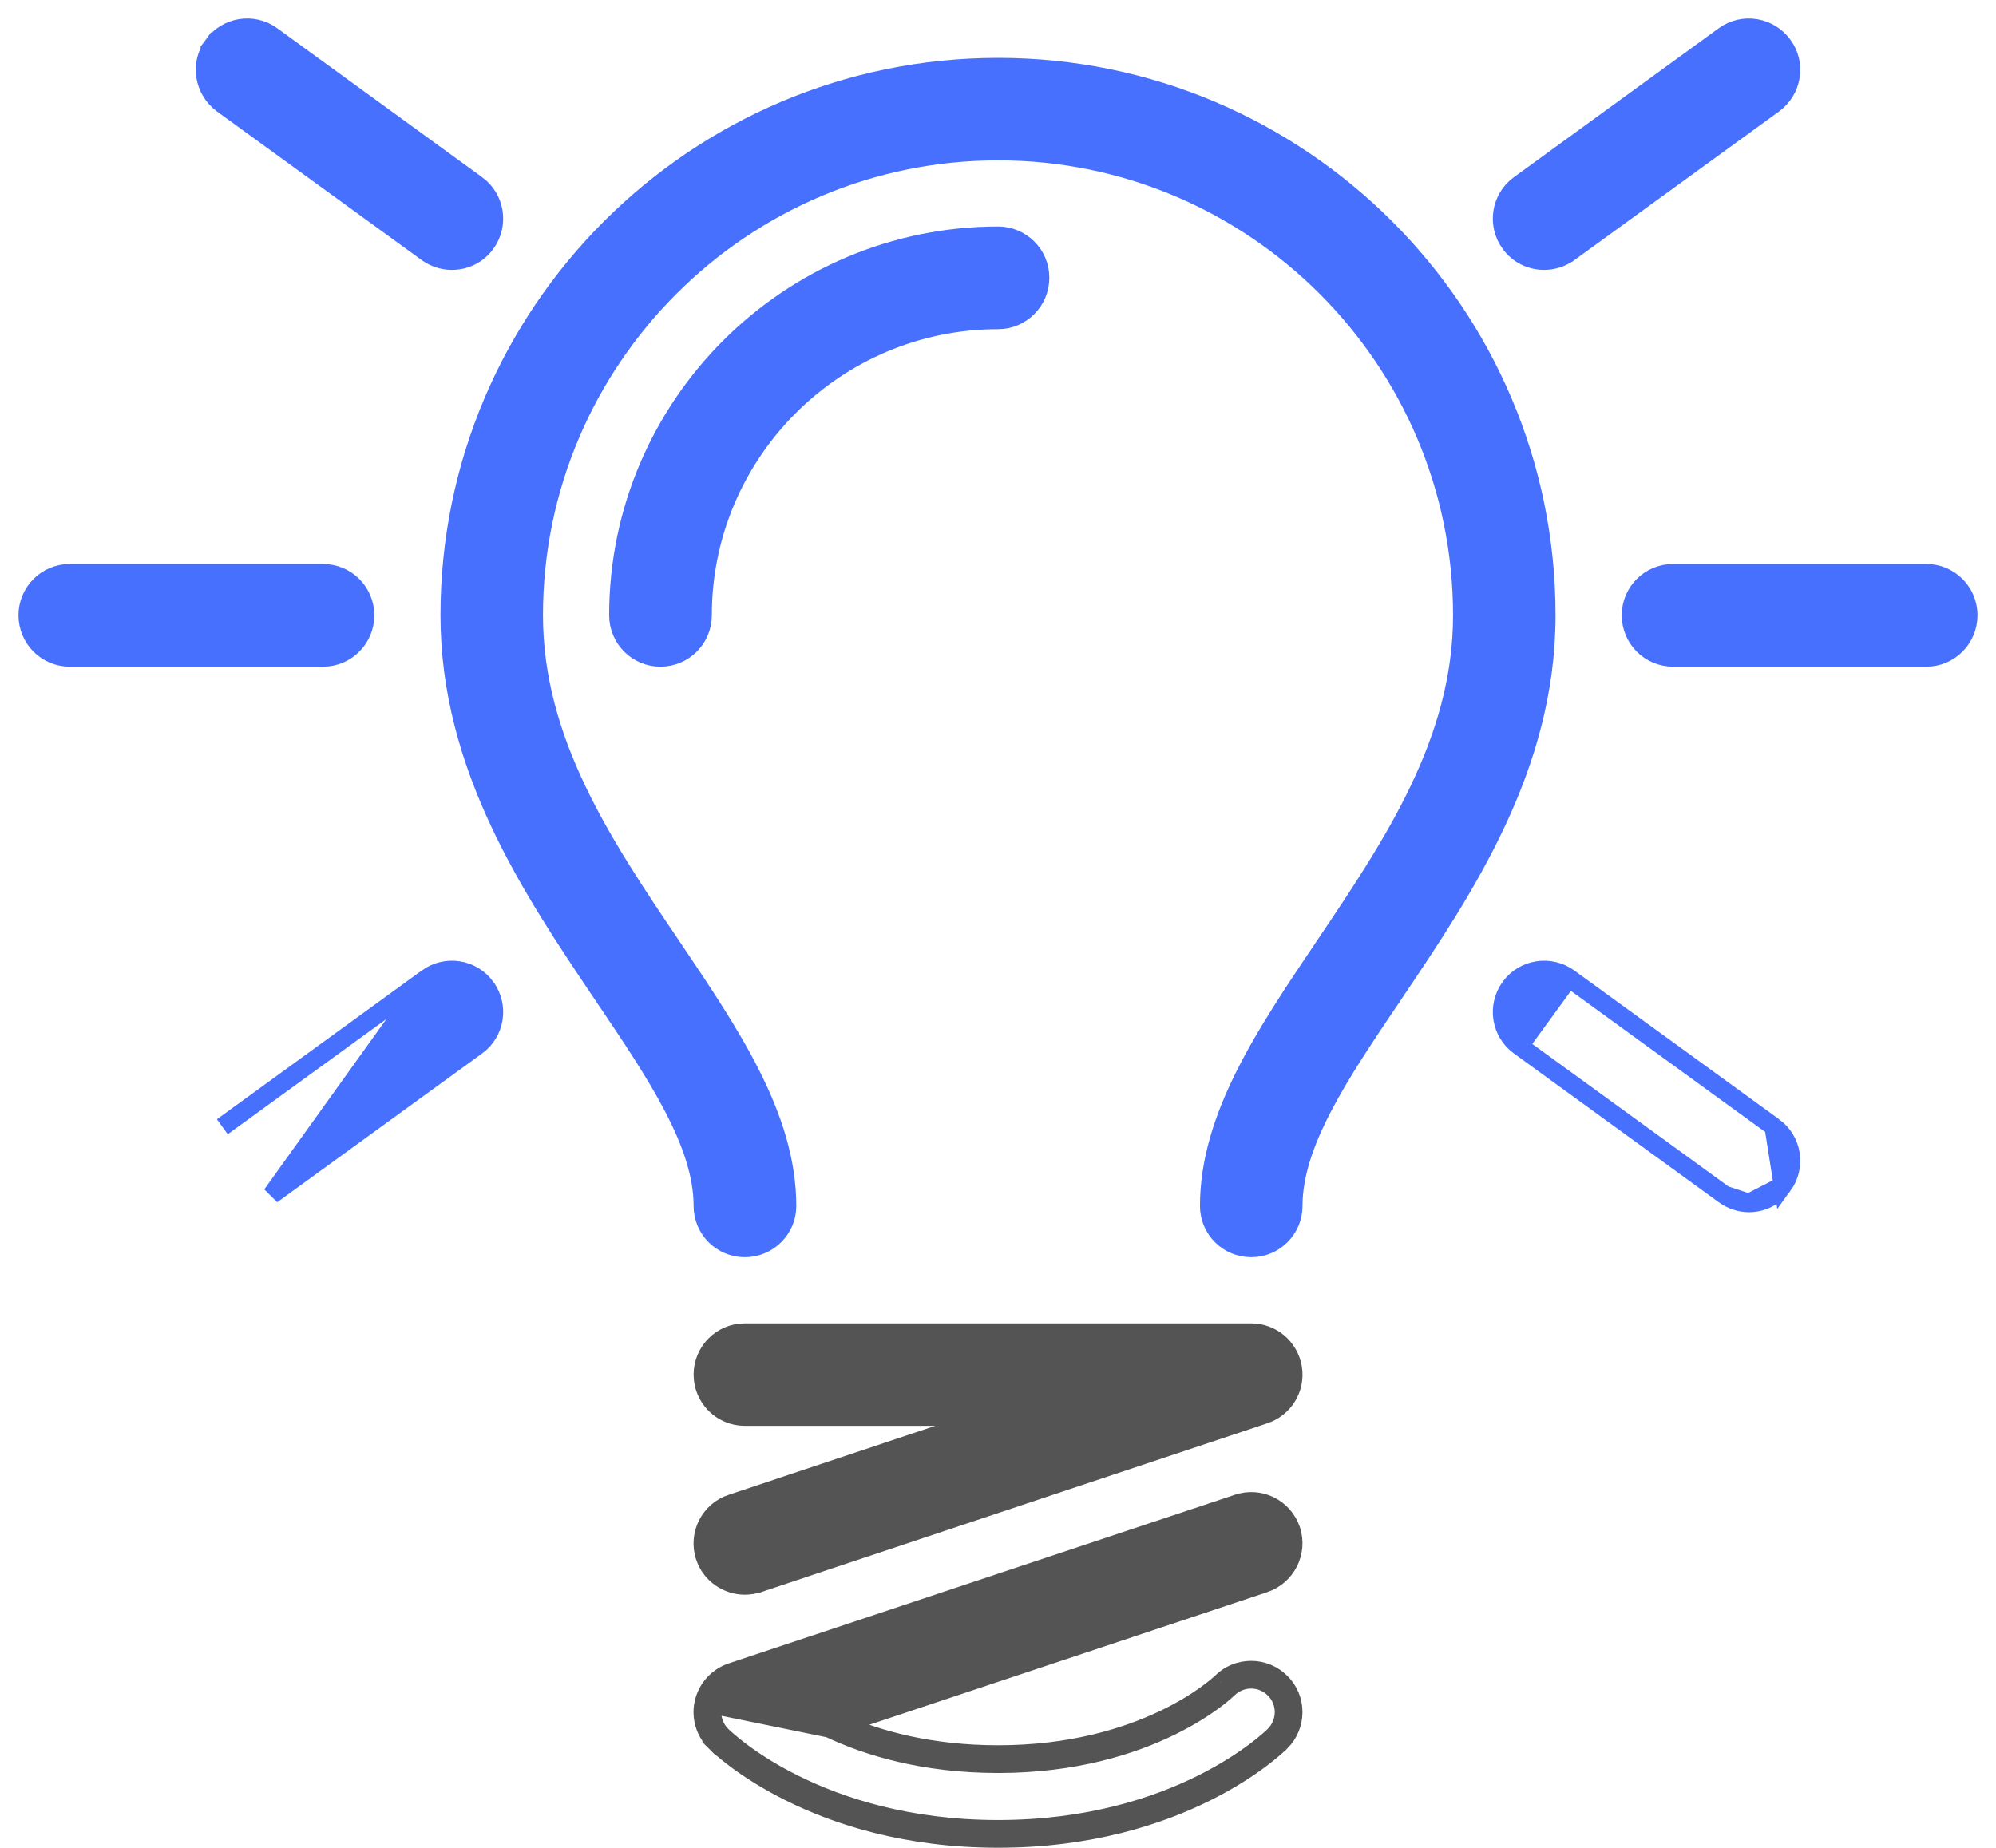
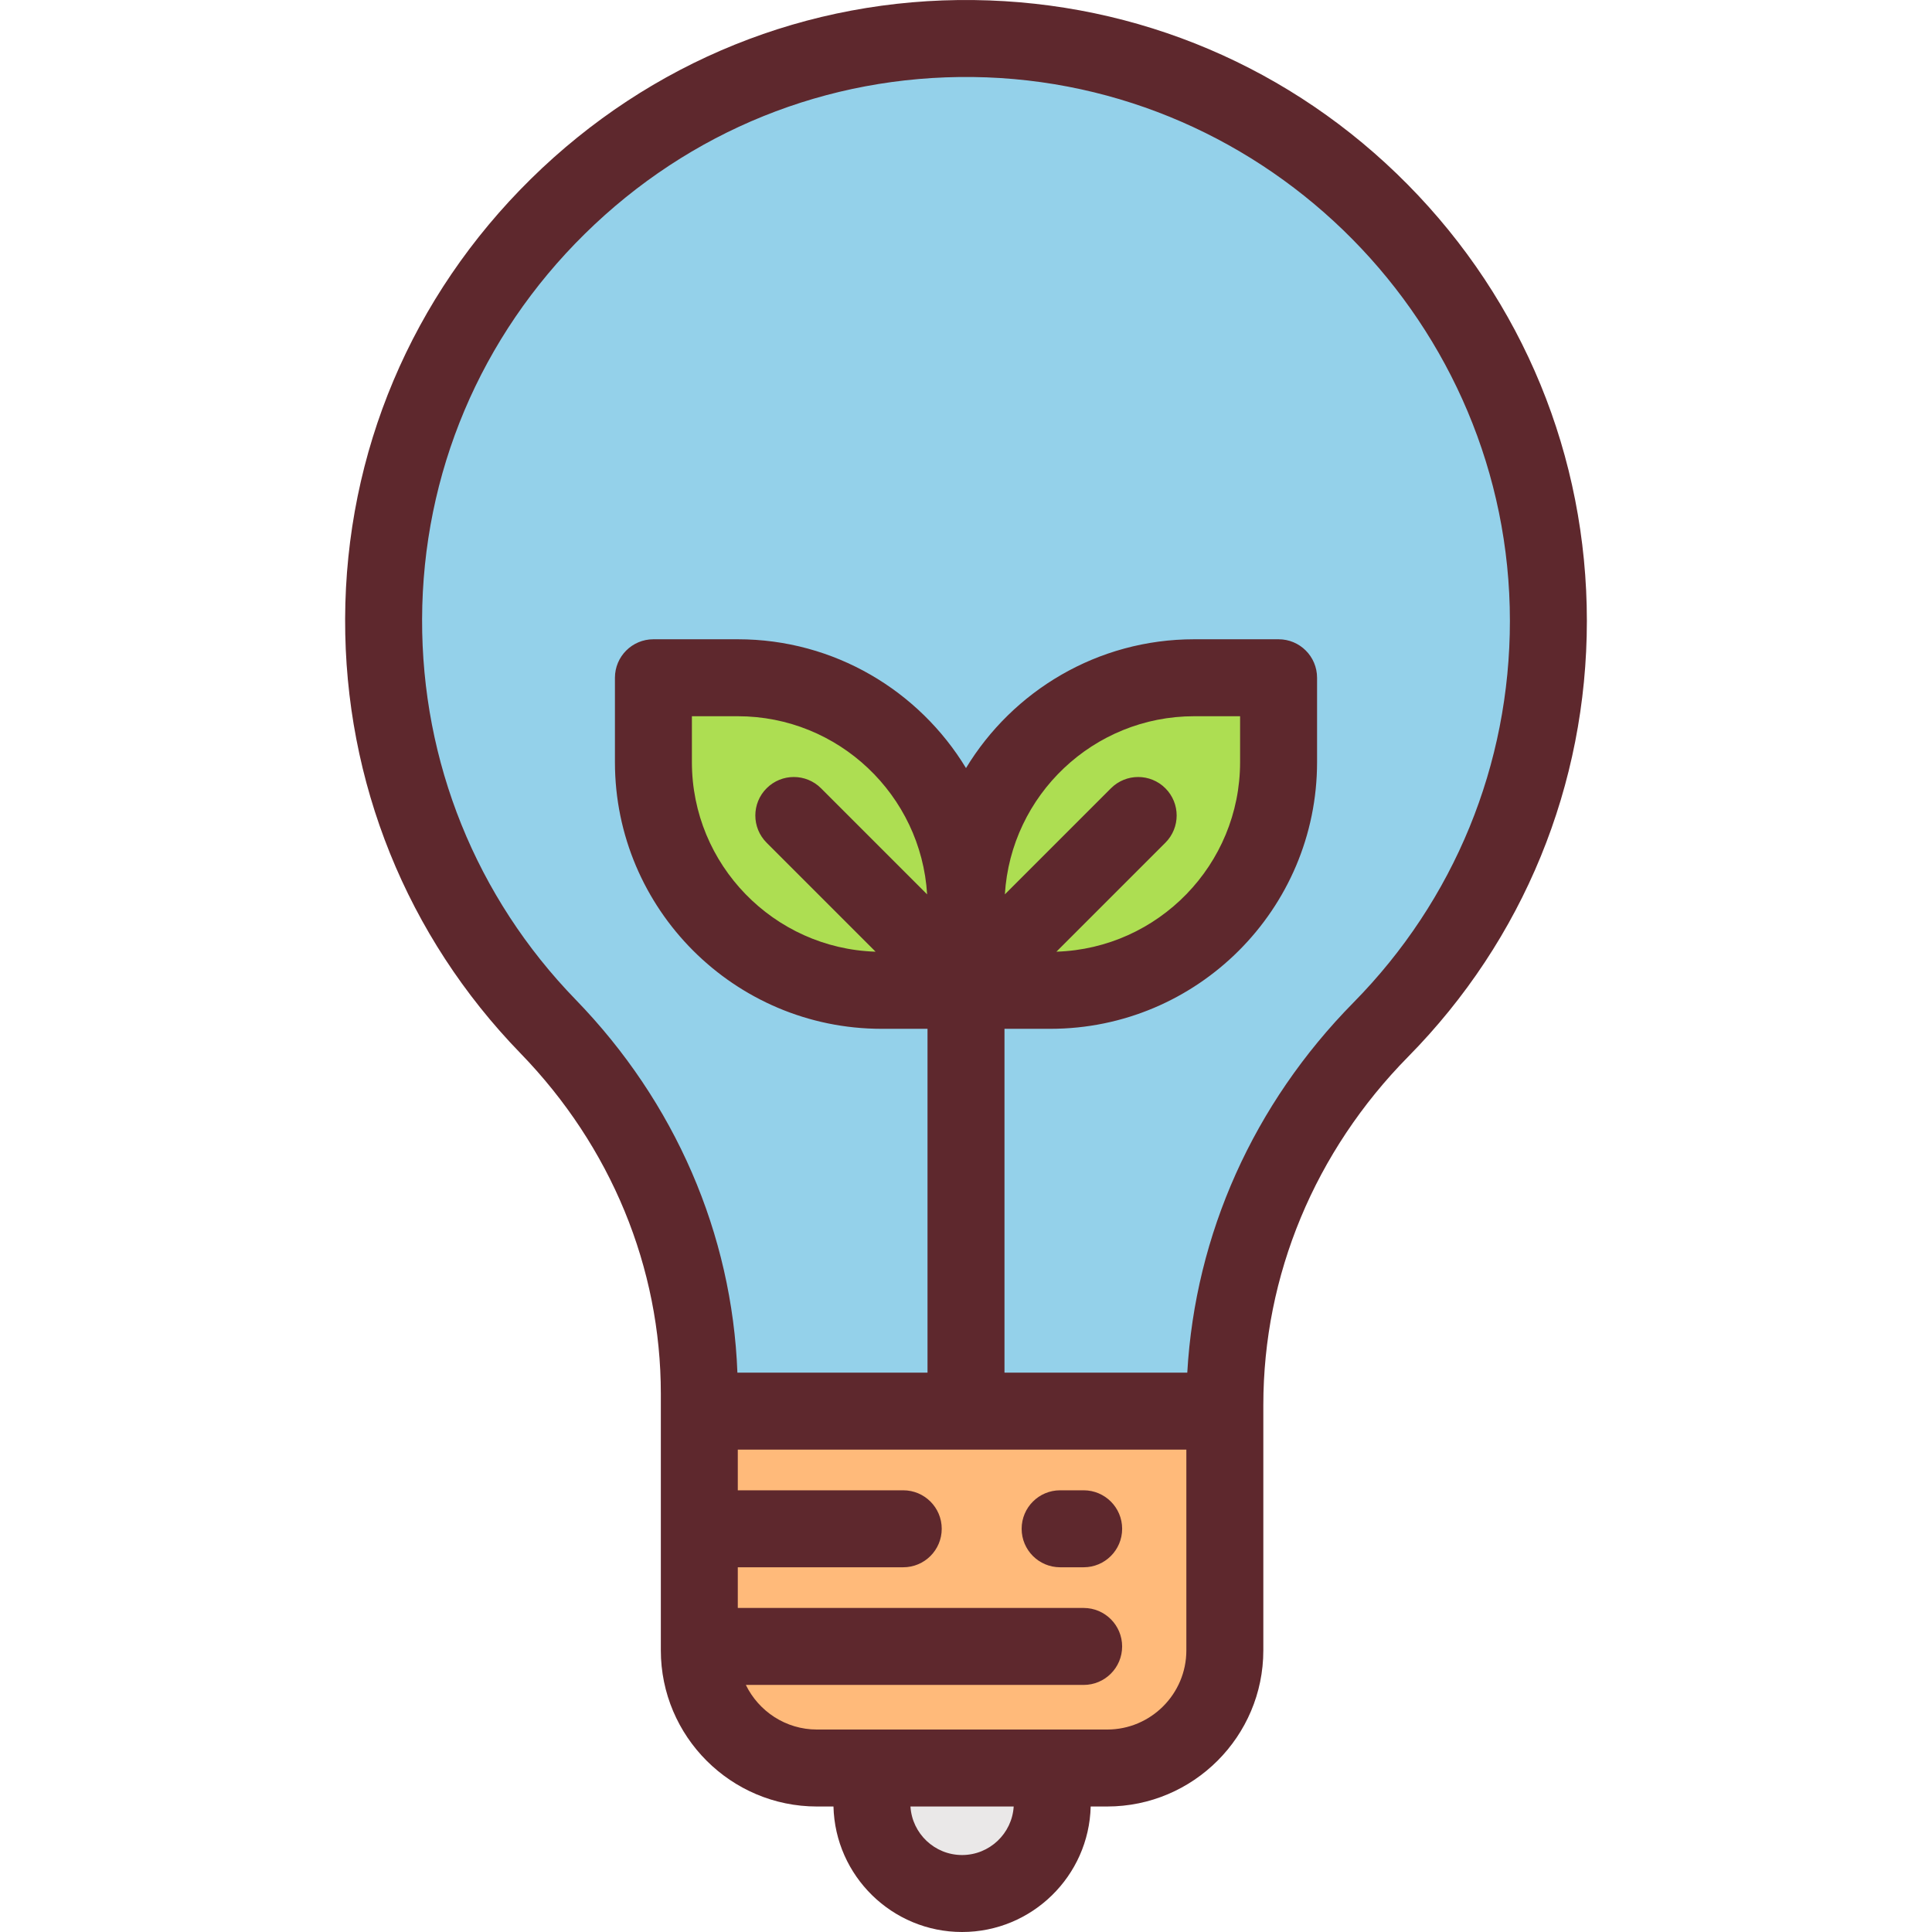
- <svg xmlns="http://www.w3.org/2000/svg" width="54" height="50" viewBox="0 0 54 50" fill="none">
-   <path d="M19.07 42.118L19.07 42.119C19.23 42.6 19.678 42.9 20.151 42.9C20.272 42.9 20.393 42.878 20.504 42.846L20.505 42.846L20.512 42.843L34.206 38.275C34.207 38.275 34.207 38.275 34.207 38.275C34.736 38.1 35.065 37.565 34.973 37.012C34.882 36.463 34.409 36.058 33.85 36.058L20.15 36.058L20.15 36.058C19.522 36.058 19.015 36.566 19.015 37.195C19.015 37.822 19.522 38.331 20.151 38.331H26.841L19.796 40.683C19.796 40.683 19.796 40.683 19.795 40.683C19.195 40.879 18.875 41.527 19.07 42.118Z" fill="#545454" stroke="#545454" stroke-width="0.5" />
-   <path d="M19.524 46.956L19.348 47.133C19.479 47.264 22.034 49.747 27.003 49.747C31.965 49.747 34.521 47.264 34.652 47.133L34.653 47.133C35.097 46.689 35.1 45.964 34.652 45.523C34.206 45.079 33.488 45.079 33.042 45.524L33.042 45.524L33.036 45.53C33.037 45.529 33.036 45.53 33.034 45.532C32.95 45.61 30.957 47.474 27.003 47.474C25.179 47.474 23.774 47.083 22.783 46.651L34.206 42.843L34.207 42.843C34.805 42.641 35.125 41.995 34.931 41.403L34.931 41.403L34.93 41.4C34.727 40.804 34.087 40.48 33.487 40.684C33.487 40.684 33.486 40.684 33.486 40.684L19.794 45.246C19.794 45.246 19.794 45.246 19.794 45.246C19.417 45.371 19.133 45.684 19.043 46.067C18.951 46.453 19.07 46.856 19.348 47.133L19.524 46.956ZM19.524 46.956C19.307 46.739 19.215 46.424 19.286 46.124L22.434 46.767C23.464 47.255 24.985 47.724 27.003 47.724C31.149 47.724 33.204 45.717 33.219 45.701C33.567 45.353 34.128 45.353 34.476 45.701C34.824 46.043 34.824 46.609 34.476 46.956C34.372 47.06 31.875 49.497 27.003 49.497C22.123 49.497 19.628 47.06 19.524 46.956Z" fill="#545454" stroke="#545454" stroke-width="0.5" />
-   <path d="M16.299 26.904L16.299 26.904L16.299 26.904C17.041 28.003 17.722 29.011 18.218 29.966C18.715 30.921 19.015 31.798 19.015 32.632C19.015 33.259 19.522 33.768 20.151 33.768C20.776 33.768 21.293 33.261 21.293 32.632C21.293 31.414 20.903 30.242 20.324 29.09C19.753 27.952 18.988 26.817 18.214 25.668L18.187 25.628L18.187 25.628C16.314 22.854 14.44 20.061 14.44 16.647C14.44 9.726 20.076 4.089 27.004 4.089C33.926 4.089 39.561 9.726 39.561 16.647C39.561 20.059 37.683 22.85 35.816 25.624L35.814 25.628L35.814 25.629L35.809 25.635C35.027 26.796 34.255 27.942 33.68 29.09C33.103 30.242 32.714 31.415 32.714 32.632C32.714 33.259 33.222 33.768 33.85 33.768C34.477 33.768 34.988 33.26 34.988 32.632C34.988 31.798 35.287 30.921 35.783 29.966C36.279 29.011 36.96 28.003 37.701 26.904L37.702 26.904L37.719 26.877C39.624 24.047 41.834 20.763 41.834 16.647C41.834 8.47 35.179 1.816 27.003 1.816C18.82 1.816 12.167 8.47 12.167 16.647C12.167 20.764 14.378 24.049 16.283 26.88L16.299 26.904Z" fill="#4770FF" stroke="#4770FF" stroke-width="0.5" />
-   <path d="M28.139 7.515C28.139 6.888 27.63 6.379 27.003 6.379C21.339 6.379 16.73 10.988 16.73 16.646C16.73 17.279 17.238 17.789 17.866 17.789C18.499 17.789 19.008 17.28 19.008 16.646C19.008 12.244 22.594 8.657 27.003 8.657C27.632 8.657 28.139 8.141 28.139 7.515Z" fill="#4770FF" stroke="#4770FF" stroke-width="0.5" />
-   <path d="M11.557 6.837L11.557 6.837C11.76 6.983 11.997 7.053 12.226 7.053C12.58 7.053 12.923 6.893 13.146 6.585C13.515 6.077 13.403 5.366 12.896 4.996L12.895 4.996L7.353 0.966L7.353 0.966C6.842 0.595 6.132 0.715 5.764 1.222L5.966 1.369L5.765 1.221C5.393 1.727 5.509 2.436 6.013 2.81L6.013 2.81L6.015 2.812L11.557 6.837Z" fill="#4770FF" stroke="#4770FF" stroke-width="0.5" />
-   <path d="M42.444 6.837L42.445 6.837L47.986 2.812L47.986 2.812L47.988 2.81C48.493 2.436 48.609 1.728 48.236 1.222C47.867 0.715 47.157 0.596 46.647 0.966L46.647 0.966L41.105 4.996L41.105 4.996C40.596 5.366 40.486 6.077 40.854 6.585L40.855 6.586C41.078 6.892 41.421 7.053 41.774 7.053C42.005 7.053 42.241 6.983 42.444 6.837L42.444 6.837Z" fill="#4770FF" stroke="#4770FF" stroke-width="0.5" />
-   <path d="M52.114 15.51H45.266C44.635 15.51 44.125 16.018 44.125 16.646C44.125 17.28 44.633 17.789 45.266 17.789H52.114C52.742 17.789 53.25 17.279 53.25 16.646C53.25 16.02 52.741 15.51 52.114 15.51Z" fill="#4770FF" stroke="#4770FF" stroke-width="0.5" />
-   <path d="M1.887 15.511C1.26 15.51 0.75 16.02 0.75 16.647C0.75 17.28 1.259 17.789 1.887 17.789L8.74 17.789L8.74 17.789C9.368 17.789 9.877 17.279 9.877 16.647C9.877 16.019 9.367 15.511 8.74 15.511H1.887ZM1.887 15.511C1.887 15.511 1.887 15.511 1.887 15.511L1.887 15.761V15.511H1.887Z" fill="#4770FF" stroke="#4770FF" stroke-width="0.5" />
-   <path d="M42.444 26.462L42.445 26.463L47.986 30.488L42.444 26.462ZM42.444 26.462C41.935 26.095 41.224 26.204 40.854 26.715C40.486 27.223 40.596 27.933 41.105 28.303L41.105 28.303M42.444 26.462L41.105 28.303M41.105 28.303L46.647 32.328L46.647 32.328M41.105 28.303L46.647 32.328M46.647 32.328C46.847 32.473 47.083 32.55 47.316 32.55M46.647 32.328L47.316 32.55M47.316 32.55C47.667 32.55 48.015 32.382 48.236 32.077M47.316 32.55L48.236 32.077M48.236 32.077C48.607 31.568 48.495 30.857 47.986 30.488L48.236 32.077Z" fill="#4770FF" stroke="#4770FF" stroke-width="0.5" />
-   <path d="M11.557 26.463L11.557 26.463C12.065 26.094 12.776 26.204 13.146 26.714L13.146 26.715C13.515 27.223 13.404 27.934 12.895 28.303C12.895 28.303 12.895 28.303 12.895 28.303L7.353 32.328L11.557 26.463ZM11.557 26.463L6.015 30.488C6.015 30.488 6.015 30.488 6.015 30.488L11.557 26.463Z" fill="#4770FF" stroke="#4770FF" stroke-width="0.5" />
+ <svg xmlns="http://www.w3.org/2000/svg" version="1.1" id="Layer_1" x="0px" y="0px" viewBox="0 0 512 512" style="enable-background:new 0 0 512 512;" xml:space="preserve">
+   <path style="fill:#94D1EA;" d="M410.34,164.54c0-84.587-68.046-153.281-152.383-154.328  C172.489,9.15,101.932,78.564,101.661,164.038c-0.134,41.986,16.499,80.085,43.582,107.985  c25.396,26.162,40.082,60.873,40.082,97.335v4.606h139.27v-1.606c0-37.353,15.139-72.91,41.354-99.517  C393.4,244.982,410.34,206.741,410.34,164.54z" />
+   <path style="fill:#FFBA7A;" d="M324.595,373.964h-139.27v63.399c0,17.22,13.96,31.18,31.18,31.18h76.91  c17.22,0,31.18-13.96,31.18-31.18L324.595,373.964L324.595,373.964z" />
+   <path style="fill:#EAE8E8;" d="M254.961,501.801L254.961,501.801c-13.202,0-23.905-10.702-23.905-23.905v-9.354h47.809v9.354  C278.865,491.099,268.163,501.801,254.961,501.801z" />
+   <g>
+     <path style="fill:#ADDE52;" d="M256,262.447h-22.36c-33.4,0-60.477-27.077-60.477-60.477v-22.36h22.36   c33.4,0,60.477,27.077,60.477,60.477V262.447z" />
+     <path style="fill:#ADDE52;" d="M256,262.447h22.36c33.4,0,60.477-27.077,60.477-60.477v-22.36h-22.36   c-33.4,0-60.477,27.077-60.477,60.477V262.447L256,262.447z" />
+   </g>
+   <g>
+     <path style="fill:#5E282D;" d="M175.127,437.363c0,22.817,18.563,41.379,41.379,41.379h4.372   c0.451,18.414,15.56,33.258,34.083,33.258c18.522,0,33.631-14.844,34.083-33.259h4.372c22.817,0,41.379-18.563,41.379-41.379   v-65.005c0-34.413,13.644-67.213,38.419-92.358c30.518-30.973,47.324-71.978,47.324-115.46c0-43.587-16.873-84.663-47.51-115.661   C342.418,17.908,301.597,0.554,258.083,0.013c-44.08-0.553-85.787,16.291-117.402,47.417   c-31.599,31.11-49.079,72.51-49.219,116.575c-0.138,43.229,16.365,84.114,46.465,115.122c23.99,24.714,37.202,56.758,37.202,90.23   v68.005H175.127z M254.961,491.602L254.961,491.602c-7.274,0-13.243-5.694-13.68-12.86h27.359   C268.203,485.907,262.234,491.602,254.961,491.602z M314.396,437.363c0,11.569-9.413,20.981-20.981,20.981h-14.55h-47.81h-14.55   c-8.282,0-15.436-4.835-18.847-11.821h89.52c5.632,0,10.199-4.566,10.199-10.199c0-5.633-4.567-10.199-10.199-10.199h-91.655   v-10.782h43.846c5.632,0,10.199-4.566,10.199-10.199s-4.567-10.199-10.199-10.199h-43.846v-10.782h118.872v53.2H314.396z    M308.839,208.902c-3.984-3.983-10.44-3.983-14.425,0l-28.113,28.113c1.593-26.298,23.484-47.207,50.175-47.207h12.161v12.161   c0,27.186-21.694,49.387-48.678,50.237l28.88-28.88C312.822,219.344,312.822,212.886,308.839,208.902z M217.584,208.902   c-3.984-3.983-10.44-3.983-14.425,0c-3.983,3.983-3.983,10.441,0,14.425l28.88,28.88c-26.984-0.85-48.678-23.05-48.678-50.237   v-12.161h12.161c26.691,0,48.582,20.909,50.175,47.207L217.584,208.902z M358.684,265.683   c-26.497,26.893-41.949,61.442-44.043,98.082h-48.442v-91.119h12.161c38.971,0,70.676-31.705,70.676-70.675v-22.36   c0-5.633-4.567-10.199-10.199-10.199h-22.36c-25.608,0-48.078,13.691-60.477,34.138c-12.399-20.446-34.869-34.138-60.477-34.138   h-22.36c-5.632,0-10.199,4.566-10.199,10.199v22.36c0,38.97,31.705,70.675,70.676,70.675H245.8v91.119h-50.381   c-1.392-36.765-16.486-71.678-42.858-98.846c-26.368-27.163-40.822-62.978-40.702-100.849   c0.122-38.581,15.441-74.841,43.131-102.103c27.707-27.278,64.183-42.022,102.839-41.557   C336.3,21.386,400.14,86.042,400.14,164.541C400.141,202.631,385.417,238.551,358.684,265.683z" />
+     <path style="fill:#5E282D;" d="M280.945,415.343h6.236c5.632,0,10.199-4.566,10.199-10.199s-4.567-10.199-10.199-10.199h-6.236   c-5.632,0-10.199,4.566-10.199,10.199S275.312,415.343,280.945,415.343z" />
+   </g>
+   <g>
+ </g>
+   <g>
+ </g>
+   <g>
+ </g>
+   <g>
+ </g>
+   <g>
+ </g>
+   <g>
+ </g>
+   <g>
+ </g>
+   <g>
+ </g>
+   <g>
+ </g>
+   <g>
+ </g>
+   <g>
+ </g>
+   <g>
+ </g>
+   <g>
+ </g>
+   <g>
+ </g>
+   <g>
+ </g>
</svg>
